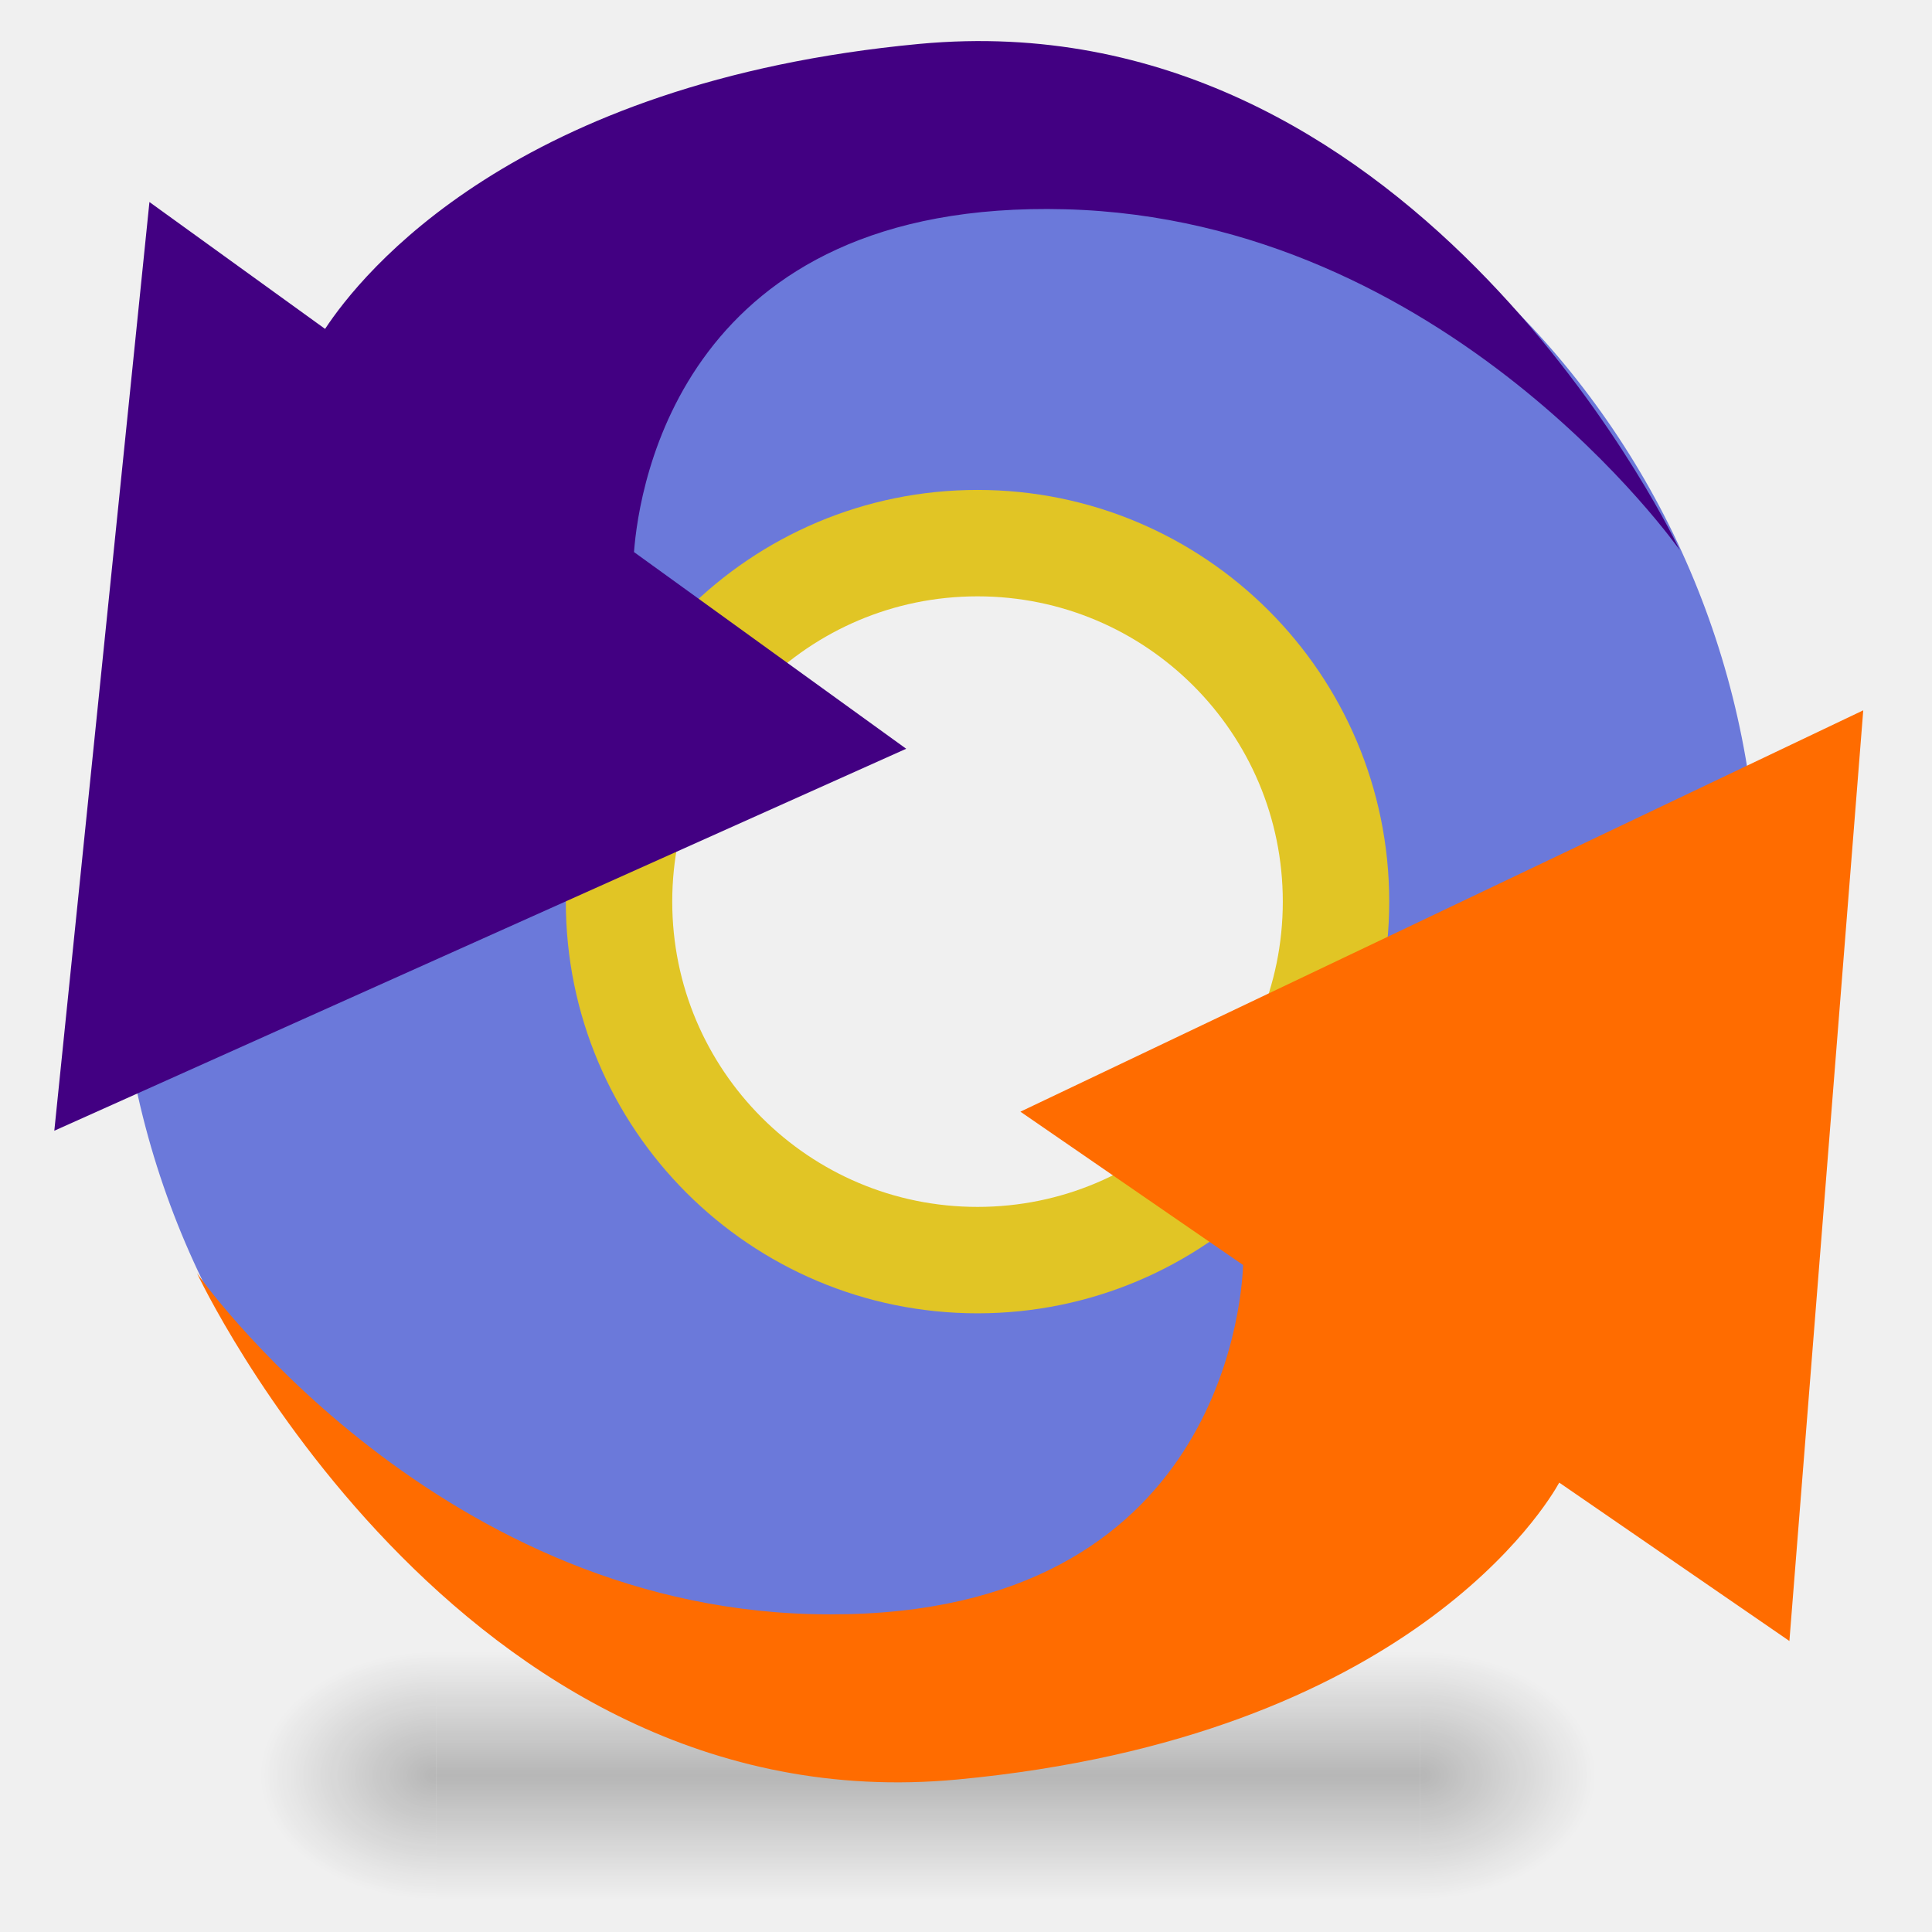
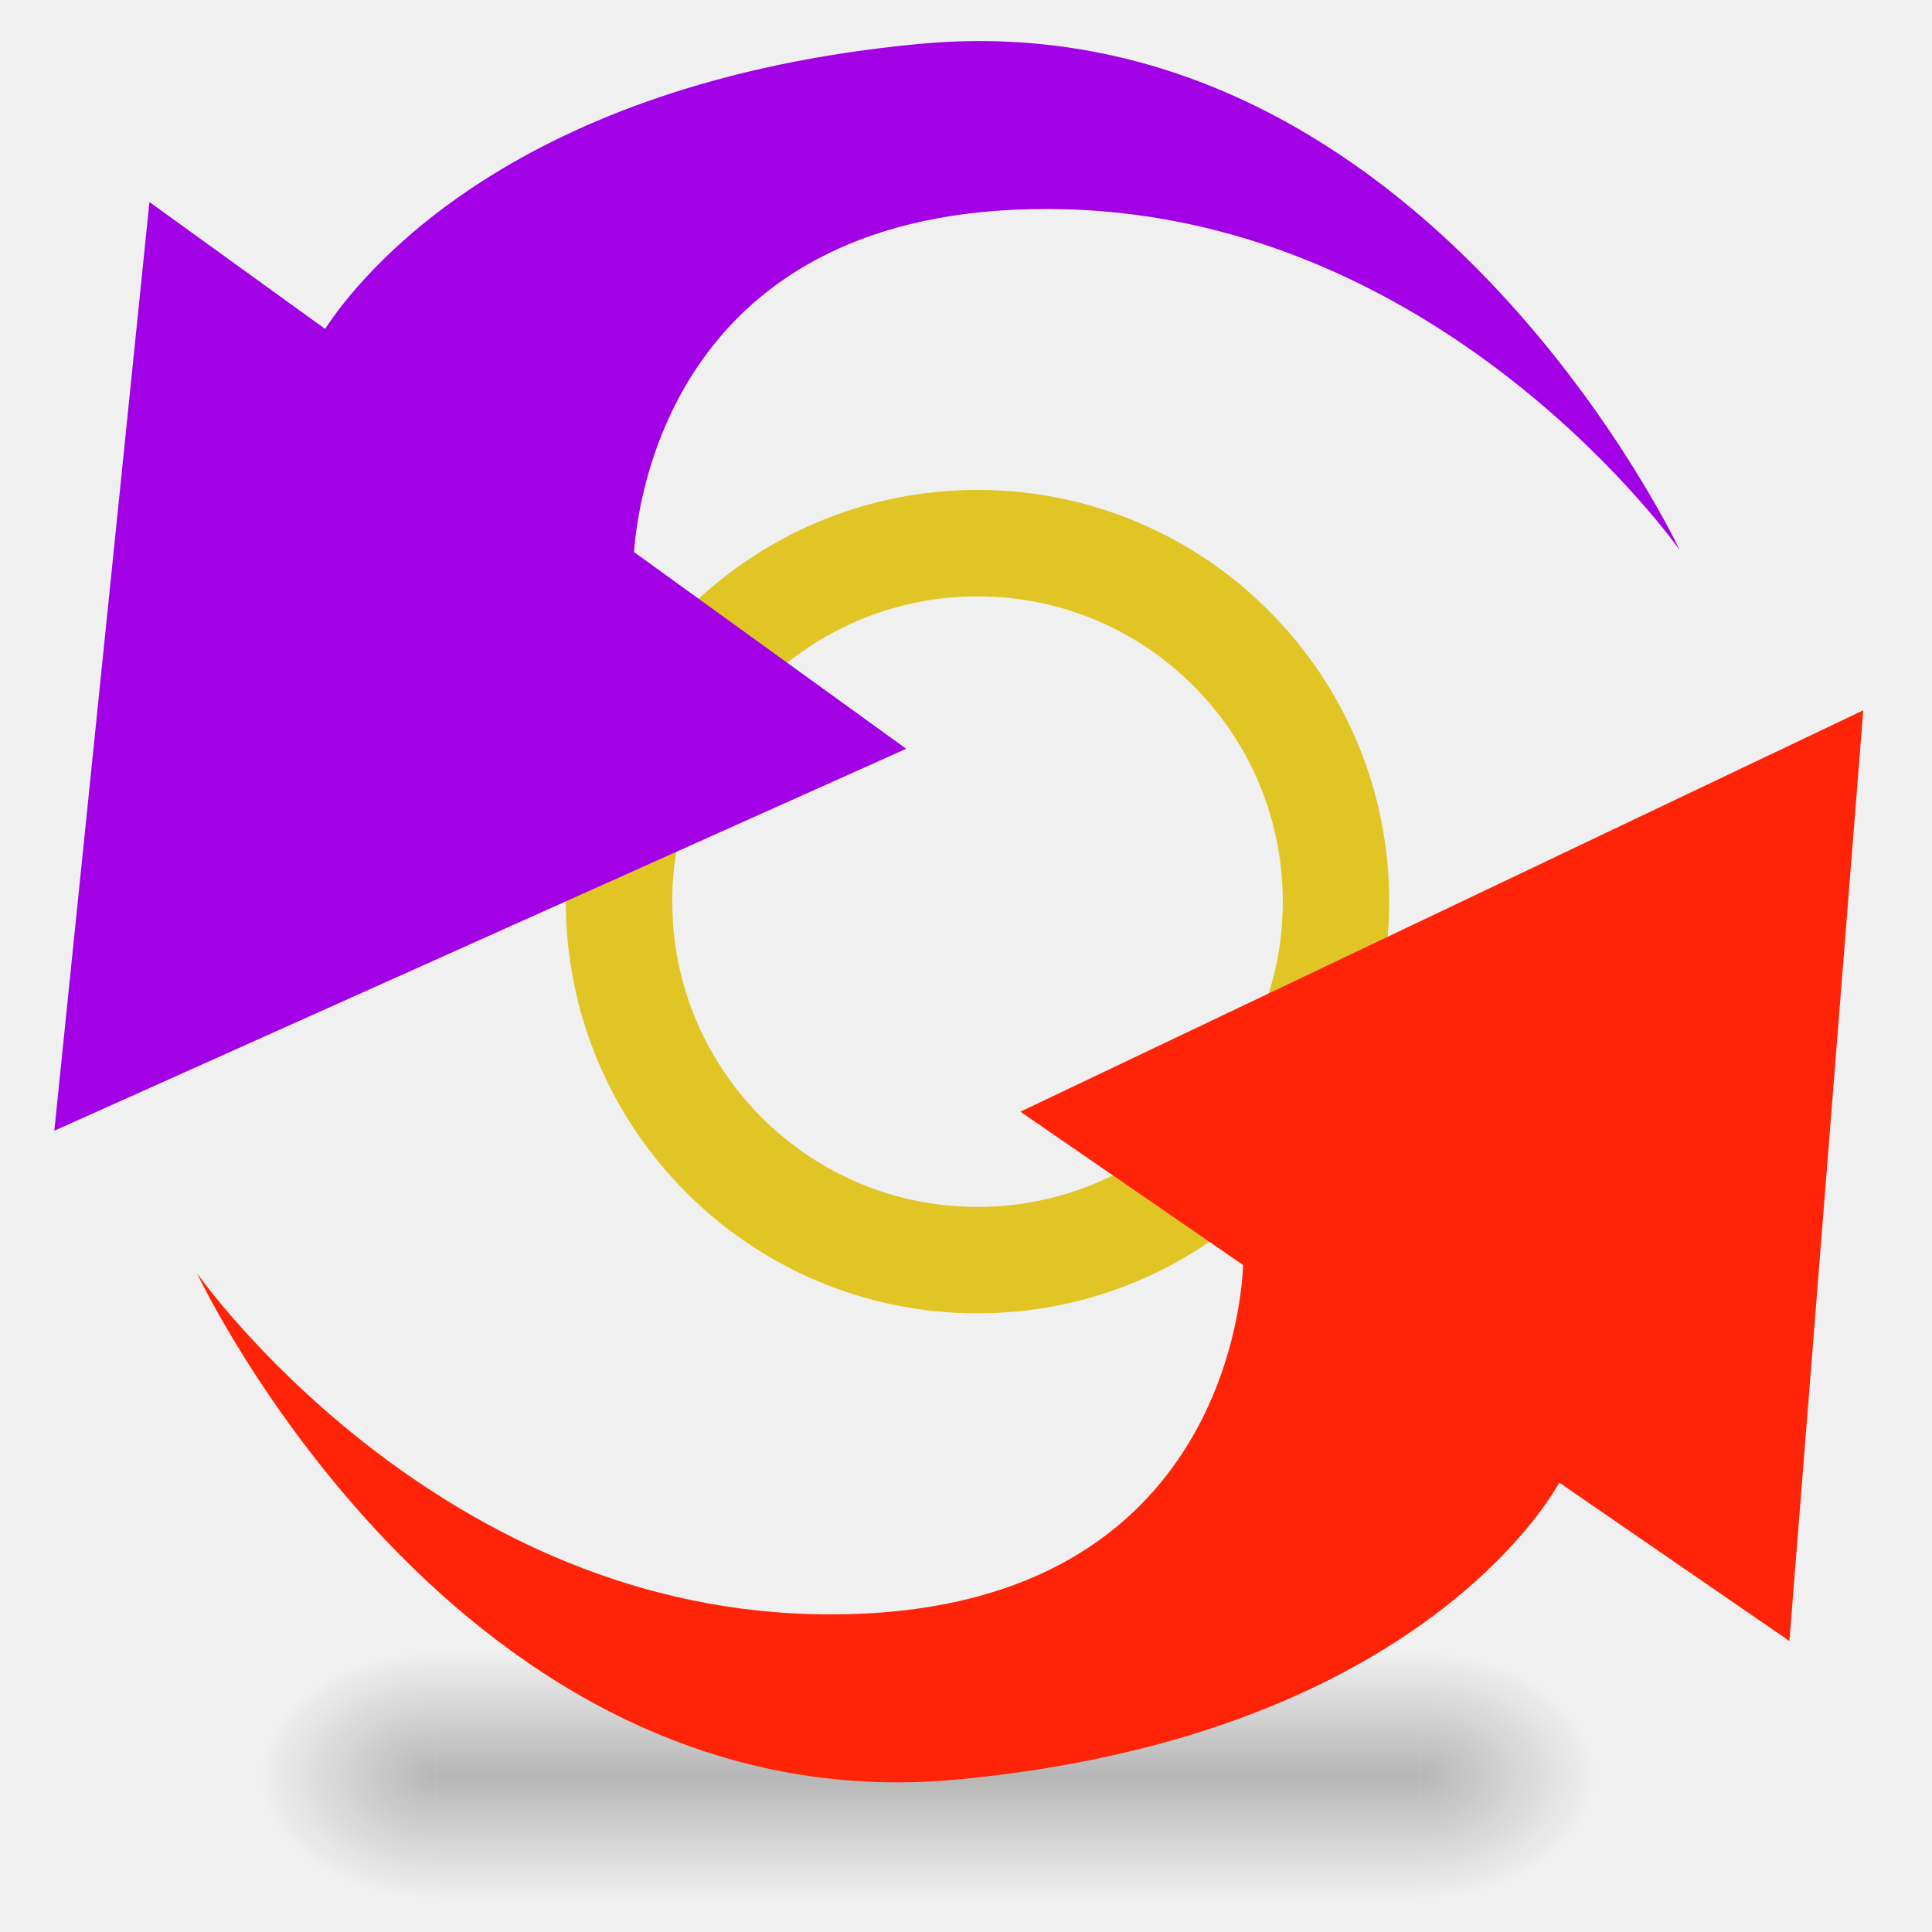
<svg xmlns="http://www.w3.org/2000/svg" xmlns:xlink="http://www.w3.org/1999/xlink" id="svg4082" height="128" width="128" version="1.1">
  <defs id="defs4084">
    <linearGradient id="linearGradient868">
      <stop id="stop864" offset="0" style="stop-color:#fafafa;stop-opacity:1" />
      <stop id="stop866" offset="1" style="stop-color:#d4d4d4;stop-opacity:1" />
    </linearGradient>
    <linearGradient id="linearGradient9165-5-1">
      <stop offset="0" style="stop-color:#acb9bf;stop-opacity:1" id="stop9167-7-12" />
      <stop offset="1" style="stop-color:#acb9bf;stop-opacity:0" id="stop9169-0-4" />
    </linearGradient>
    <linearGradient id="linearGradient9165-59">
      <stop offset="0" style="stop-color:#b6c5cc;stop-opacity:1" id="stop9167-6" />
      <stop offset="1" style="stop-color:#e5f0f6;stop-opacity:0" id="stop9169-9" />
    </linearGradient>
    <radialGradient gradientTransform="matrix(2.003784,0,0,1.4,27.98813,-17.4)" gradientUnits="userSpaceOnUse" xlink:href="#linearGradient3688-5" id="radialGradient3176" fy="43.5" fx="4.993" r="2.5" cy="43.5" cx="4.993" />
    <linearGradient id="linearGradient3688-5">
      <stop offset="0" style="stop-color:#000000;stop-opacity:1" id="stop3690-8" />
      <stop offset="1" style="stop-color:#000000;stop-opacity:0" id="stop3692-6" />
    </linearGradient>
    <radialGradient gradientTransform="matrix(2.003784,0,0,1.4,-20.01187,-104.4)" gradientUnits="userSpaceOnUse" xlink:href="#linearGradient3688-5" id="radialGradient3178" fy="43.5" fx="4.993" r="2.5" cy="43.5" cx="4.993" />
    <linearGradient gradientUnits="userSpaceOnUse" xlink:href="#linearGradient3702-4-7" id="linearGradient3180" y2="39.999" x2="25.058" y1="47.028" x1="25.058" />
    <linearGradient id="linearGradient3702-4-7">
      <stop offset="0" style="stop-color:#000000;stop-opacity:0" id="stop3704-7-8" />
      <stop offset="0.5" style="stop-color:#000000;stop-opacity:1" id="stop3710-0-0" />
      <stop offset="1" style="stop-color:#000000;stop-opacity:0" id="stop3706-7-2" />
    </linearGradient>
    <radialGradient gradientTransform="matrix(1.763141,0,0,1.747738,-1164.295,-597.3037)" gradientUnits="userSpaceOnUse" xlink:href="#linearGradient9165-5-1" id="radialGradient3030" fy="354.216" fx="681.326" r="12.053" cy="365.658" cx="680.566" />
    <radialGradient gradientTransform="matrix(2.364908,0,0,2.344247,-1535.979,-822.1282)" gradientUnits="userSpaceOnUse" xlink:href="#linearGradient9165-59" id="radialGradient3033" fy="355.258" fx="680.602" r="12.053" cy="365.658" cx="680.566" />
    <linearGradient gradientTransform="matrix(3.946304,0,0,3.946304,-0.2556478,-2.808759)" gradientUnits="userSpaceOnUse" xlink:href="#linearGradient4017-8" id="linearGradient3027-6" y2="26.667" x2="20.154" y1="3.022" x1="20.154" />
    <linearGradient id="linearGradient4017-8">
      <stop offset="0" style="stop-color:#ffffff;stop-opacity:1" id="stop4019-8" />
      <stop offset="0.496" style="stop-color:#ffffff;stop-opacity:0.235" id="stop4021-4" />
      <stop offset="0.88" style="stop-color:#ffffff;stop-opacity:0.157" id="stop4023-7" />
      <stop offset="1" style="stop-color:#ffffff;stop-opacity:0.392" id="stop4025-5" />
    </linearGradient>
    <linearGradient gradientUnits="userSpaceOnUse" y2="48.197" x2="30.417" y1="7.123" x1="30.417" id="linearGradient870" xlink:href="#linearGradient868" gradientTransform="matrix(2.630869,0,0,2.630869,-0.2556478,-10.70137)" />
    <linearGradient x1="34.875" y1="67.731" x2="34.875" y2="46.989" id="linearGradient3149-7" xlink:href="#linearGradient4297" gradientUnits="userSpaceOnUse" gradientTransform="matrix(2.361928,0,0,-2.536824,-41.64128,229.4749)" />
    <linearGradient id="linearGradient4297">
      <stop id="stop4299" style="stop-color:#ffffff;stop-opacity:1" offset="0" />
      <stop id="stop4301" style="stop-color:#ffffff;stop-opacity:0.235" offset="0.525" />
      <stop id="stop4303" style="stop-color:#ffffff;stop-opacity:0.157" offset="1" />
      <stop id="stop4305" style="stop-color:#ffffff;stop-opacity:0.392" offset="1" />
    </linearGradient>
    <linearGradient gradientUnits="userSpaceOnUse" y2="21.483" x2="46.511" y1="21.483" x1="24" id="linearGradient901" xlink:href="#linearGradient899" gradientTransform="matrix(0,2.630869,-2.630869,0,94.61774,-8.117856)" />
    <linearGradient id="linearGradient899">
      <stop id="stop895" offset="0" style="stop-color:#cd9ef7;stop-opacity:1" />
      <stop id="stop897" offset="1" style="stop-color:#a56de2;stop-opacity:1" />
    </linearGradient>
    <radialGradient cx="24.837" cy="36.421" r="15.645" fx="24.837" fy="36.421" id="radialGradient3129" xlink:href="#linearGradient3688-5" gradientUnits="userSpaceOnUse" gradientTransform="matrix(-1.487642,0,0,-1.59755,67.15561,147.4141)" />
    <radialGradient gradientTransform="matrix(-1.487642,0,0,1.59755,128.109,32.73669)" gradientUnits="userSpaceOnUse" xlink:href="#linearGradient3688-5" id="radialGradient3129-3" fy="36.421" fx="24.837" r="15.645" cy="36.421" cx="24.837" />
    <linearGradient gradientTransform="matrix(0,-2.630869,-2.630869,0,155.5711,179.0607)" xlink:href="#linearGradient899-3" id="linearGradient901-5" x1="24" y1="21.483" x2="46.511" y2="21.483" gradientUnits="userSpaceOnUse" />
    <linearGradient id="linearGradient899-3">
      <stop style="stop-color:#68b723;stop-opacity:1" offset="0" id="stop895-5" />
      <stop style="stop-color:#9bdb4d;stop-opacity:1" offset="1" id="stop897-6" />
    </linearGradient>
    <linearGradient gradientTransform="matrix(2.361928,0,0,2.536824,19.3121,-58.53205)" gradientUnits="userSpaceOnUse" xlink:href="#linearGradient4297-9" id="linearGradient3149-7-2" y2="67.327" x2="32.031" y1="46.989" x1="32.031" />
    <linearGradient id="linearGradient4297-9">
      <stop offset="0" style="stop-color:#ffffff;stop-opacity:1" id="stop4299-1" />
      <stop offset="0" style="stop-color:#ffffff;stop-opacity:0.235" id="stop4301-2" />
      <stop offset="0.51" style="stop-color:#ffffff;stop-opacity:0.157" id="stop4303-7" />
      <stop offset="1" style="stop-color:#ffffff;stop-opacity:0.392" id="stop4305-0" />
    </linearGradient>
    <radialGradient gradientTransform="matrix(2.003784,0,0,1.4,27.98813,-17.4)" gradientUnits="userSpaceOnUse" xlink:href="#linearGradient3688-5" id="radialGradient3176-3" fy="43.5" fx="4.993" r="2.5" cy="43.5" cx="4.993" />
    <radialGradient gradientTransform="matrix(2.003784,0,0,1.4,-20.01187,-104.4)" gradientUnits="userSpaceOnUse" xlink:href="#linearGradient3688-5" id="radialGradient3178-5" fy="43.5" fx="4.993" r="2.5" cy="43.5" cx="4.993" />
    <radialGradient gradientTransform="matrix(2.003784,0,0,1.4,27.98813,-17.4)" gradientUnits="userSpaceOnUse" xlink:href="#linearGradient3688-5" id="radialGradient3176-3-3" fy="43.5" fx="4.993" r="2.5" cy="43.5" cx="4.993" />
    <radialGradient gradientTransform="matrix(2.003784,0,0,1.4,-20.01187,-104.4)" gradientUnits="userSpaceOnUse" xlink:href="#linearGradient3688-5" id="radialGradient3178-5-7" fy="43.5" fx="4.993" r="2.5" cy="43.5" cx="4.993" />
    <radialGradient gradientTransform="matrix(2.003784,0,0,1.4,27.98813,-17.4)" gradientUnits="userSpaceOnUse" xlink:href="#linearGradient3688-5" id="radialGradient3176-3-36" fy="43.5" fx="4.993" r="2.5" cy="43.5" cx="4.993" />
    <radialGradient gradientTransform="matrix(2.003784,0,0,1.4,-20.01187,-104.4)" gradientUnits="userSpaceOnUse" xlink:href="#linearGradient3688-5" id="radialGradient3178-5-7-3" fy="43.5" fx="4.993" r="2.5" cy="43.5" cx="4.993" />
  </defs>
  <g id="g5923" transform="matrix(2.113443,0,0,2.113443,-4.513161,-3.691745)">
-     <path id="path496" style="fill:#6b79da;fill-opacity:1;stroke:#6b79da;stroke-width:0.963;stroke-opacity:1" d="M 31.533,4.318 A 25.246,25.859 0 0 0 6.287,30.176 25.246,25.859 0 0 0 31.533,56.035 25.246,25.859 0 0 0 56.779,30.176 25.246,25.859 0 0 0 31.533,4.318 Z M 32.697,18.779 A 11.238,11.238 0 0 1 43.936,30.018 11.238,11.238 0 0 1 32.697,41.254 11.238,11.238 0 0 1 21.461,30.018 11.238,11.238 0 0 1 32.697,18.779 Z" />
    <g style="display:inline;opacity:0.6" id="g2036-4" transform="matrix(-1.046333,0,0,0.8629929,56.3339,20.72413)">
      <g style="opacity:0.4" id="g3712-3-7" transform="matrix(1.052632,0,0,1.285713,-1.263158,-13.42854)">
        <rect style="fill:url(#radialGradient3176-3-36);fill-opacity:1;stroke:none" id="rect2801-5" y="40" x="38" height="7" width="5" />
        <rect style="fill:url(#radialGradient3178-5-7-3);fill-opacity:1;stroke:none" id="rect3696-8" transform="scale(-1)" y="-47" x="-10" height="7" width="5" />
        <rect style="fill:url(#linearGradient3180);fill-opacity:1;stroke:none" id="rect3700-8" y="40" x="10" height="7" width="28" />
      </g>
    </g>
    <circle style="fill:#ffffff;fill-opacity:0;stroke:#e1c525;stroke-width:3.336;stroke-miterlimit:4;stroke-dasharray:none;stroke-opacity:1" id="path906-7" cx="32.779" cy="30.011" r="11.238" />
-     <path id="path1061-6" style="fill:#420082;fill-opacity:1;stroke:none;stroke-width:0.963px;stroke-linecap:butt;stroke-linejoin:miter;stroke-opacity:1" d="M 32.404,3.039 C 31.928,3.05 31.446,3.077 30.955,3.123 18.273,4.315 13.464,10.328 12.326,12.057 L 6.82,8.08 5.33,22.637 3.838,37.193 17.191,31.205 30.543,25.219 22.01,19.053 C 22.168,16.966 23.539,7.99 35.529,8.307 47.527,8.623 54.791,18.99 54.791,18.99 c 0,0 -7.628,-16.276 -22.387,-15.951 z" />
-     <path id="path1061" style="fill:#ff6c00;fill-opacity:1;stroke:none;stroke-width:0.963px;stroke-linecap:butt;stroke-linejoin:miter;stroke-opacity:1" d="m 60.545,24.014 -13.211,6.291 -13.211,6.291 6.982,4.807 C 41.053,42.723 40.243,52.68 27.572,52.346 15.575,52.029 8.312,41.662 8.312,41.662 c 0,0 8.126,17.345 23.836,15.869 14.166,-1.331 18.501,-8.644 18.867,-9.307 l 7.215,4.965 1.158,-14.588 z" />
+     <path id="path1061-6" style="fill:#a200e5;fill-opacity:1;stroke:none;stroke-width:0.963px;stroke-linecap:butt;stroke-linejoin:miter;stroke-opacity:1" d="M 32.404,3.039 C 31.928,3.05 31.446,3.077 30.955,3.123 18.273,4.315 13.464,10.328 12.326,12.057 L 6.82,8.08 5.33,22.637 3.838,37.193 17.191,31.205 30.543,25.219 22.01,19.053 C 22.168,16.966 23.539,7.99 35.529,8.307 47.527,8.623 54.791,18.99 54.791,18.99 c 0,0 -7.628,-16.276 -22.387,-15.951 z" />
+     <path id="path1061" style="fill:#ff2408;fill-opacity:1;stroke:none;stroke-width:0.963px;stroke-linecap:butt;stroke-linejoin:miter;stroke-opacity:1" d="m 60.545,24.014 -13.211,6.291 -13.211,6.291 6.982,4.807 C 41.053,42.723 40.243,52.68 27.572,52.346 15.575,52.029 8.312,41.662 8.312,41.662 c 0,0 8.126,17.345 23.836,15.869 14.166,-1.331 18.501,-8.644 18.867,-9.307 l 7.215,4.965 1.158,-14.588 z" />
  </g>
</svg>
